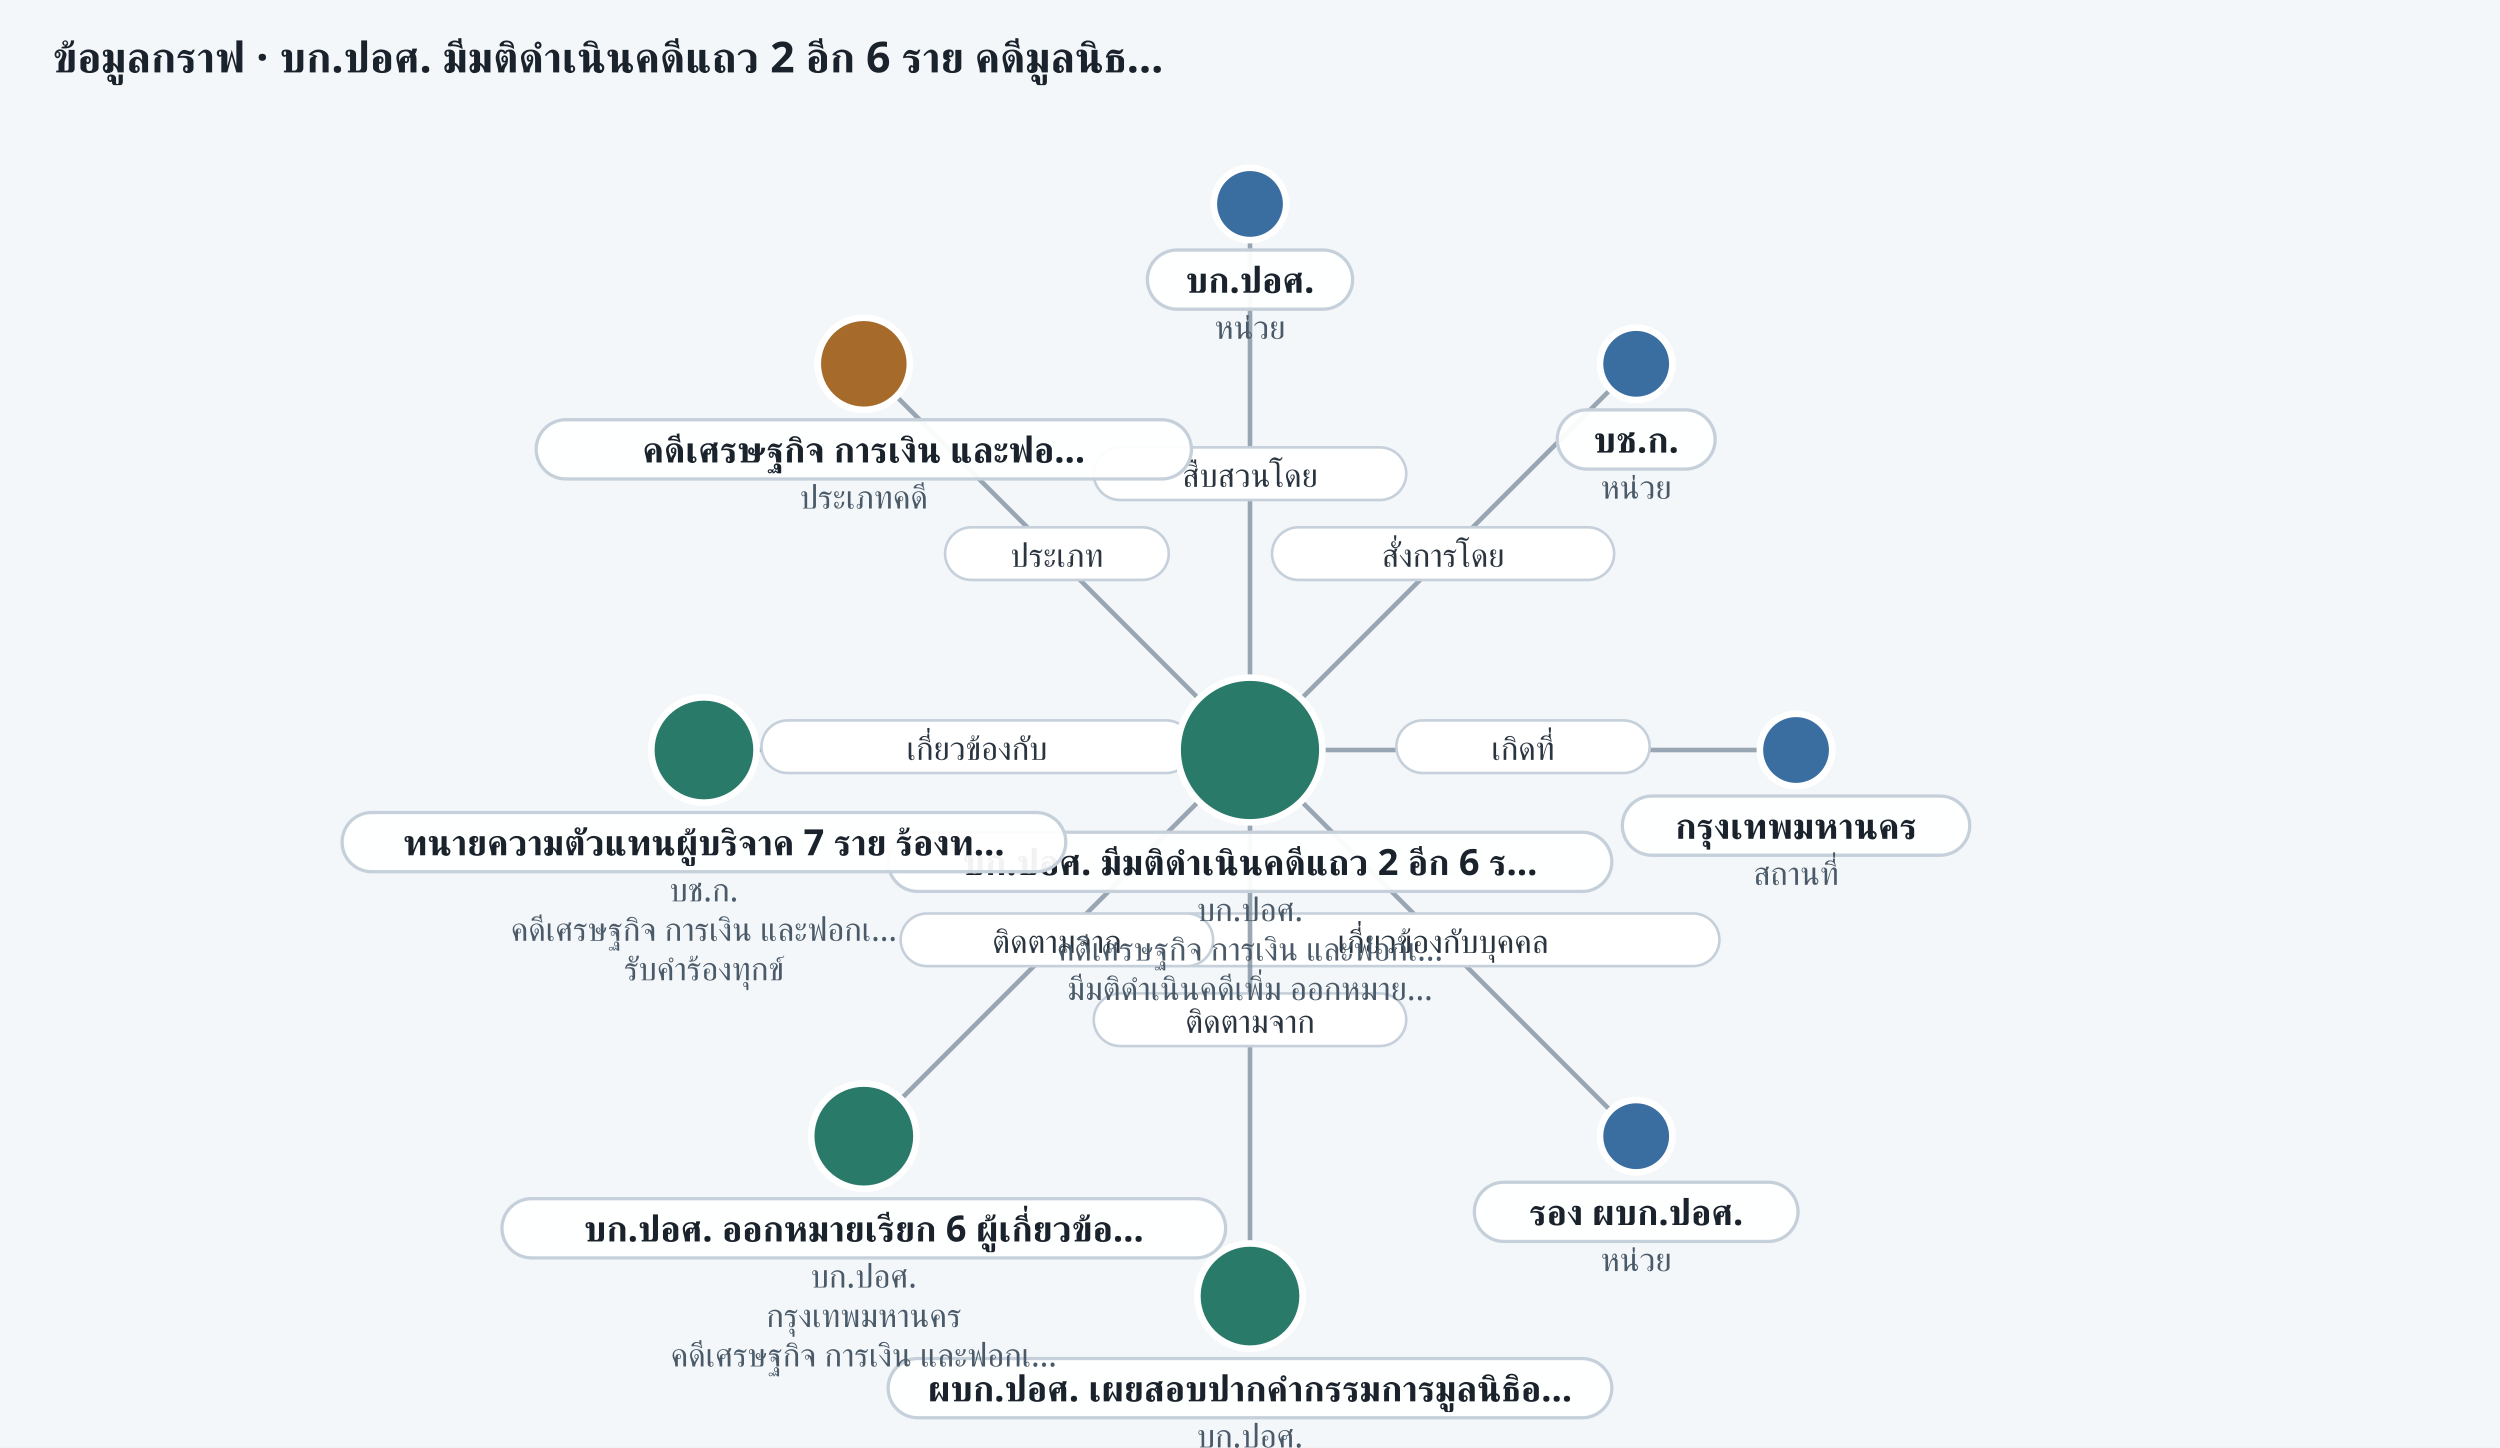
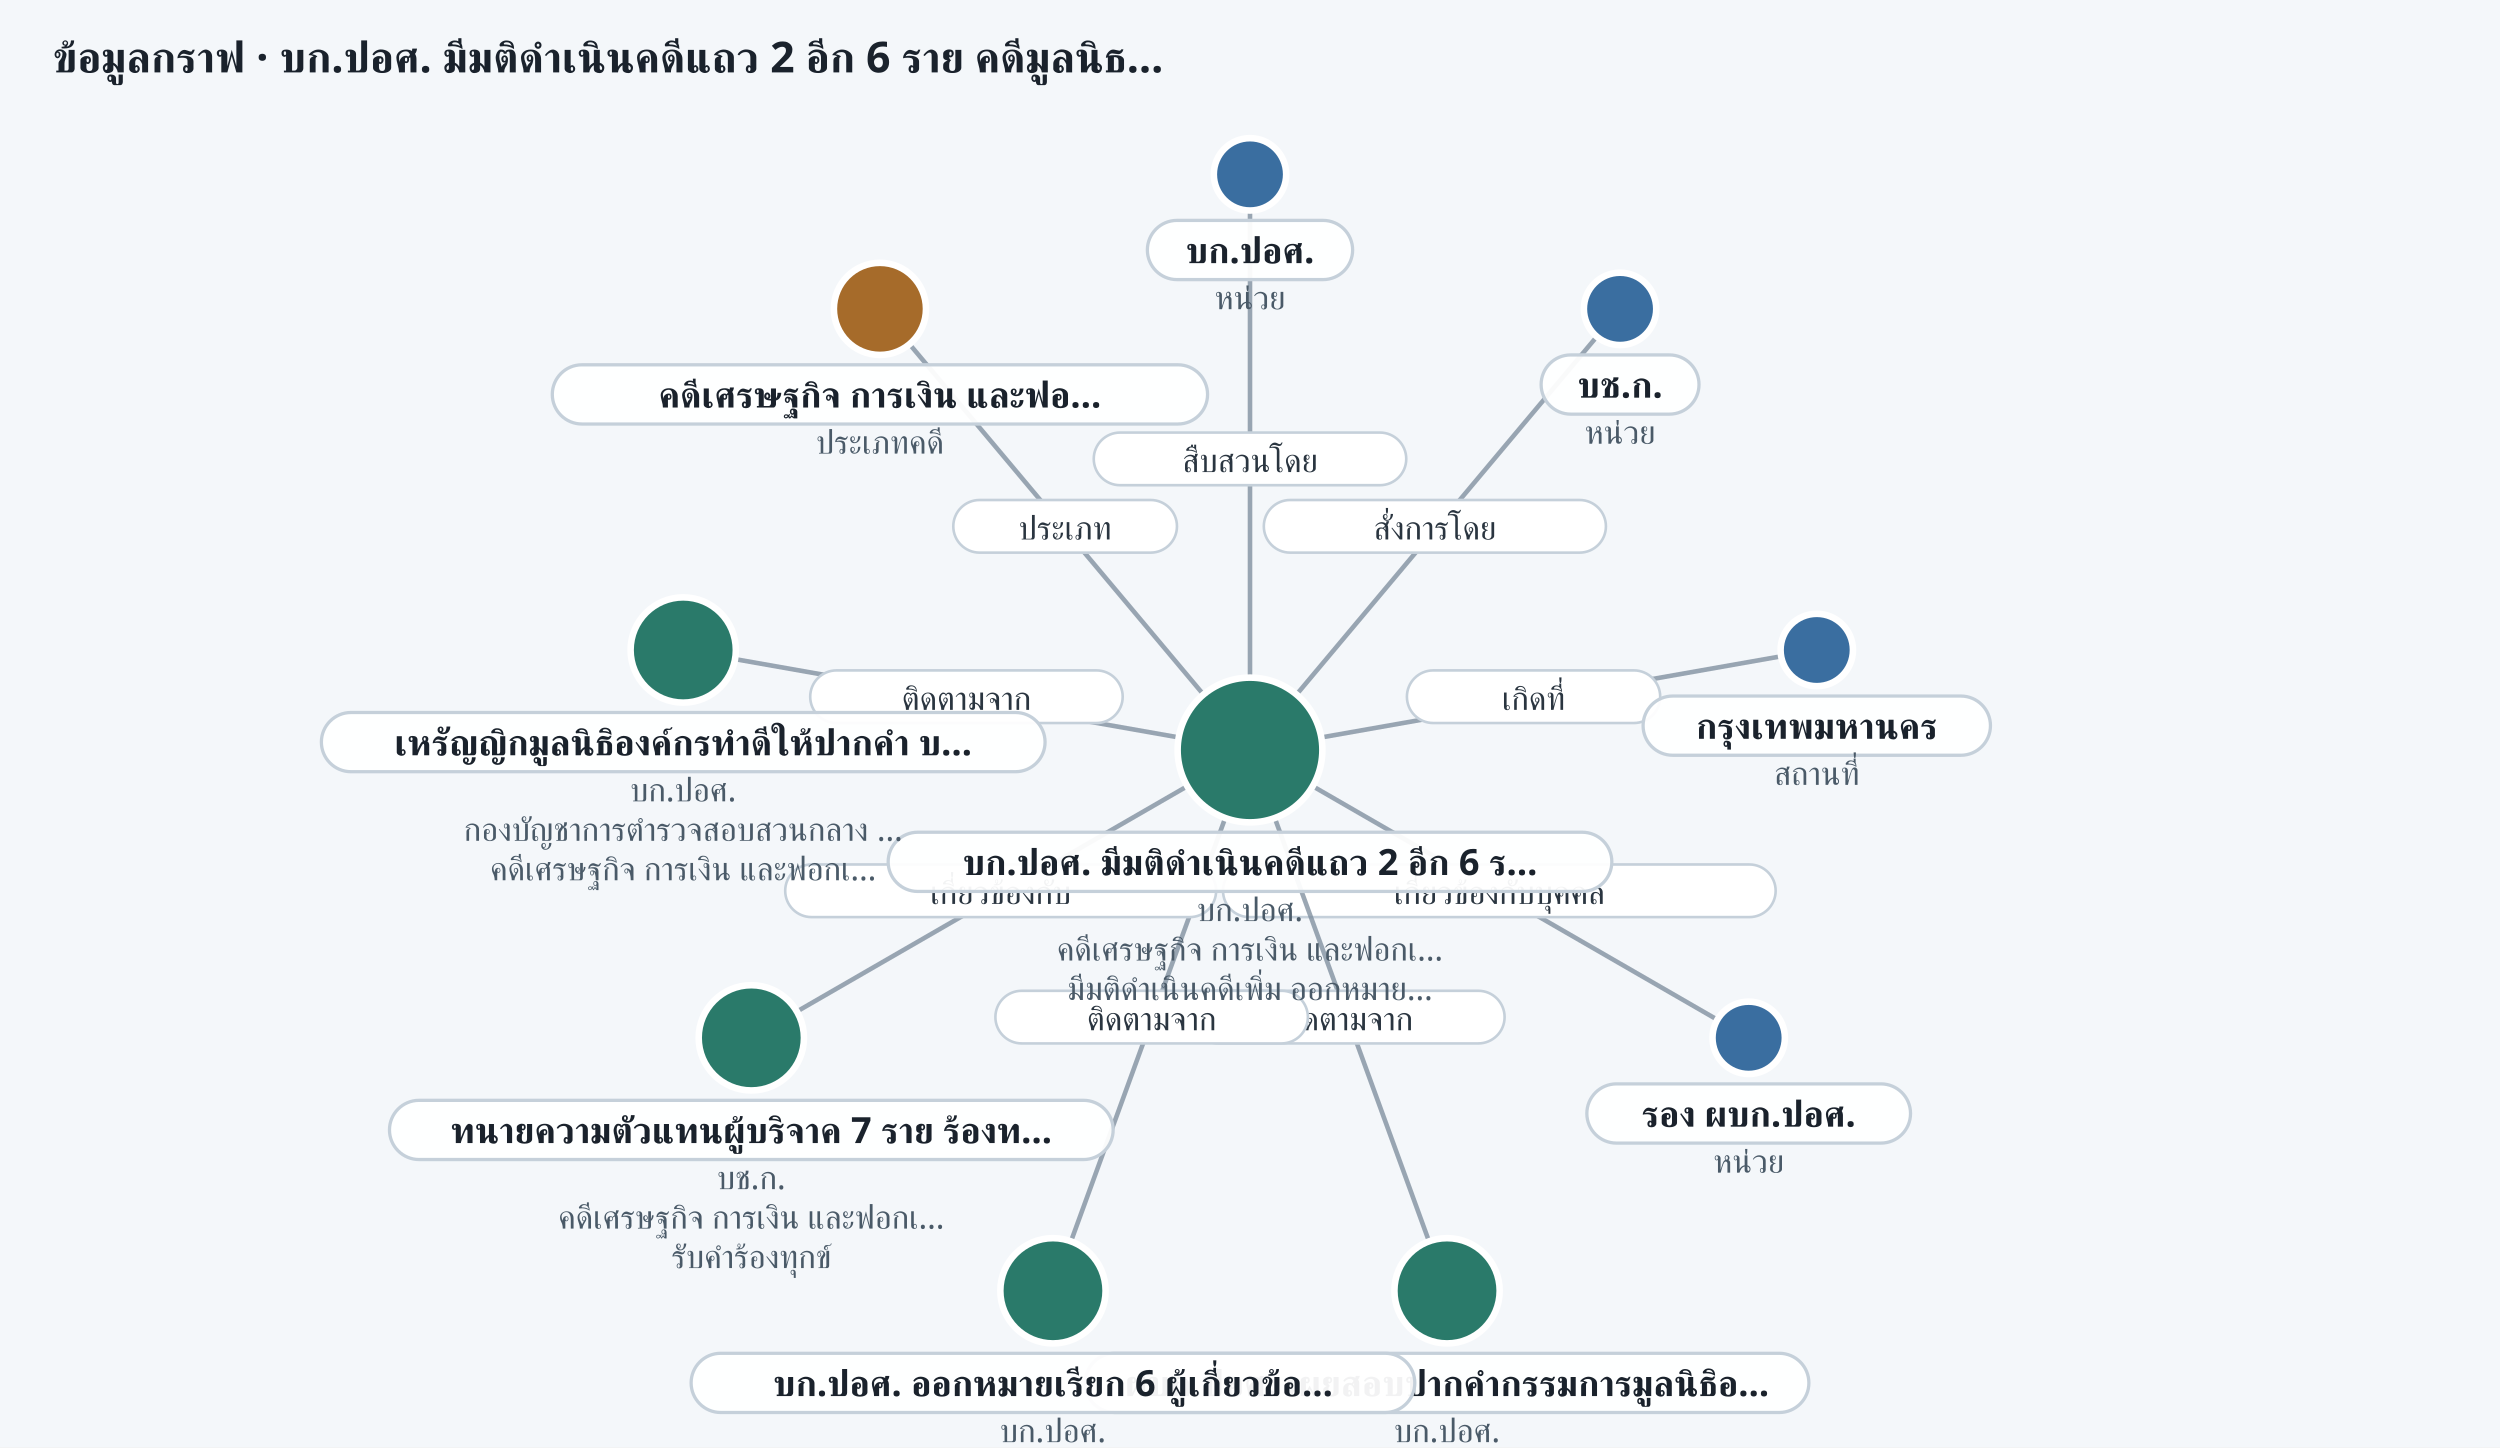
<svg xmlns="http://www.w3.org/2000/svg" width="760" height="440" viewBox="0 0 760 440" role="img" aria-label="ego graph 20261116-econ-01">
  <rect width="100%" height="100%" fill="#f4f7fa" />
  <text x="16" y="22" font-size="13" font-weight="700" fill="#1a222c" font-family="Sarabun, Anuphan, sans-serif">ข้อมูลกราฟ · บก.ปอศ. มีมติดำเนินคดีแถว 2 อีก 6 ราย คดีมูลนิธ…</text>
-   <line x1="380.0" y1="228.0" x2="380.0" y2="62.0" stroke="#7a8a9a" stroke-width="1.4" opacity="0.75" />
-   <rect x="332.5" y="136.0" width="95.0" height="16" rx="8" fill="#fff" stroke="#c5d0da" stroke-width="0.8" />
-   <text x="380.0" y="148.0" text-anchor="middle" font-size="10" fill="#2a3540" font-family="Sarabun, Anuphan, sans-serif">สืบสวนโดย</text>
-   <line x1="380.0" y1="228.0" x2="497.4" y2="110.6" stroke="#7a8a9a" stroke-width="1.4" opacity="0.75" />
-   <rect x="386.7" y="160.3" width="104.0" height="16" rx="8" fill="#fff" stroke="#c5d0da" stroke-width="0.8" />
-   <text x="438.7" y="172.3" text-anchor="middle" font-size="10" fill="#2a3540" font-family="Sarabun, Anuphan, sans-serif">สั่งการโดย</text>
-   <line x1="380.0" y1="228.0" x2="546.0" y2="228.0" stroke="#7a8a9a" stroke-width="1.4" opacity="0.75" />
-   <rect x="424.5" y="219.0" width="77.0" height="16" rx="8" fill="#fff" stroke="#c5d0da" stroke-width="0.8" />
-   <text x="463.0" y="231.0" text-anchor="middle" font-size="10" fill="#2a3540" font-family="Sarabun, Anuphan, sans-serif">เกิดที่</text>
-   <line x1="380.0" y1="228.0" x2="497.4" y2="345.4" stroke="#7a8a9a" stroke-width="1.4" opacity="0.75" />
-   <rect x="354.7" y="277.7" width="168.0" height="16" rx="8" fill="#fff" stroke="#c5d0da" stroke-width="0.8" />
-   <text x="438.7" y="289.7" text-anchor="middle" font-size="10" fill="#2a3540" font-family="Sarabun, Anuphan, sans-serif">เกี่ยวข้องกับบุคคล</text>
-   <line x1="380.0" y1="228.0" x2="380.0" y2="394.0" stroke="#7a8a9a" stroke-width="1.4" opacity="0.75" />
-   <rect x="332.5" y="302.0" width="95.0" height="16" rx="8" fill="#fff" stroke="#c5d0da" stroke-width="0.8" />
-   <text x="380.0" y="314.0" text-anchor="middle" font-size="10" fill="#2a3540" font-family="Sarabun, Anuphan, sans-serif">ติดตามจาก</text>
-   <line x1="380.0" y1="228.0" x2="262.6" y2="345.4" stroke="#7a8a9a" stroke-width="1.4" opacity="0.75" />
-   <rect x="273.8" y="277.7" width="95.0" height="16" rx="8" fill="#fff" stroke="#c5d0da" stroke-width="0.8" />
-   <text x="321.3" y="289.7" text-anchor="middle" font-size="10" fill="#2a3540" font-family="Sarabun, Anuphan, sans-serif">ติดตามจาก</text>
-   <line x1="214.0" y1="228.0" x2="380.0" y2="228.0" stroke="#7a8a9a" stroke-width="1.4" opacity="0.75" />
-   <rect x="231.5" y="219.0" width="131.0" height="16" rx="8" fill="#fff" stroke="#c5d0da" stroke-width="0.8" />
-   <text x="297.0" y="231.0" text-anchor="middle" font-size="10" fill="#2a3540" font-family="Sarabun, Anuphan, sans-serif">เกี่ยวข้องกับ</text>
-   <line x1="380.0" y1="228.0" x2="262.6" y2="110.6" stroke="#7a8a9a" stroke-width="1.4" opacity="0.75" />
-   <rect x="287.3" y="160.3" width="68.0" height="16" rx="8" fill="#fff" stroke="#c5d0da" stroke-width="0.8" />
-   <text x="321.3" y="172.3" text-anchor="middle" font-size="10" fill="#2a3540" font-family="Sarabun, Anuphan, sans-serif">ประเภท</text>
+   <line x1="380.0" y1="228.0" x2="380.0" y2="53.0" stroke="#7a8a9a" stroke-width="1.4" opacity="0.75" />
+   <rect x="332.5" y="131.5" width="95.0" height="16" rx="8" fill="#fff" stroke="#c5d0da" stroke-width="0.8" />
+   <text x="380.0" y="143.5" text-anchor="middle" font-size="10" fill="#2a3540" font-family="Sarabun, Anuphan, sans-serif">สืบสวนโดย</text>
+   <line x1="380.0" y1="228.0" x2="492.5" y2="93.9" stroke="#7a8a9a" stroke-width="1.4" opacity="0.75" />
+   <rect x="384.2" y="152.0" width="104.0" height="16" rx="8" fill="#fff" stroke="#c5d0da" stroke-width="0.8" />
+   <text x="436.2" y="164.0" text-anchor="middle" font-size="10" fill="#2a3540" font-family="Sarabun, Anuphan, sans-serif">สั่งการโดย</text>
+   <line x1="380.0" y1="228.0" x2="552.3" y2="197.6" stroke="#7a8a9a" stroke-width="1.4" opacity="0.75" />
+   <rect x="427.7" y="203.8" width="77.0" height="16" rx="8" fill="#fff" stroke="#c5d0da" stroke-width="0.8" />
+   <text x="466.2" y="215.8" text-anchor="middle" font-size="10" fill="#2a3540" font-family="Sarabun, Anuphan, sans-serif">เกิดที่</text>
+   <line x1="380.0" y1="228.0" x2="531.6" y2="315.5" stroke="#7a8a9a" stroke-width="1.4" opacity="0.75" />
+   <rect x="371.8" y="262.8" width="168.0" height="16" rx="8" fill="#fff" stroke="#c5d0da" stroke-width="0.8" />
+   <text x="455.8" y="274.8" text-anchor="middle" font-size="10" fill="#2a3540" font-family="Sarabun, Anuphan, sans-serif">เกี่ยวข้องกับบุคคล</text>
+   <line x1="380.0" y1="228.0" x2="439.9" y2="392.4" stroke="#7a8a9a" stroke-width="1.4" opacity="0.75" />
+   <rect x="362.4" y="301.2" width="95.0" height="16" rx="8" fill="#fff" stroke="#c5d0da" stroke-width="0.8" />
+   <text x="409.9" y="313.2" text-anchor="middle" font-size="10" fill="#2a3540" font-family="Sarabun, Anuphan, sans-serif">ติดตามจาก</text>
+   <line x1="380.0" y1="228.0" x2="320.1" y2="392.4" stroke="#7a8a9a" stroke-width="1.4" opacity="0.75" />
+   <rect x="302.6" y="301.2" width="95.0" height="16" rx="8" fill="#fff" stroke="#c5d0da" stroke-width="0.8" />
+   <text x="350.1" y="313.2" text-anchor="middle" font-size="10" fill="#2a3540" font-family="Sarabun, Anuphan, sans-serif">ติดตามจาก</text>
+   <line x1="228.4" y1="315.5" x2="380.0" y2="228.0" stroke="#7a8a9a" stroke-width="1.4" opacity="0.75" />
+   <rect x="238.7" y="262.8" width="131.0" height="16" rx="8" fill="#fff" stroke="#c5d0da" stroke-width="0.8" />
+   <text x="304.2" y="274.8" text-anchor="middle" font-size="10" fill="#2a3540" font-family="Sarabun, Anuphan, sans-serif">เกี่ยวข้องกับ</text>
+   <line x1="207.7" y1="197.6" x2="380.0" y2="228.0" stroke="#7a8a9a" stroke-width="1.4" opacity="0.75" />
+   <rect x="246.3" y="203.8" width="95.0" height="16" rx="8" fill="#fff" stroke="#c5d0da" stroke-width="0.8" />
+   <text x="293.8" y="215.8" text-anchor="middle" font-size="10" fill="#2a3540" font-family="Sarabun, Anuphan, sans-serif">ติดตามจาก</text>
+   <line x1="380.0" y1="228.0" x2="267.5" y2="93.9" stroke="#7a8a9a" stroke-width="1.4" opacity="0.75" />
+   <rect x="289.8" y="152.0" width="68.0" height="16" rx="8" fill="#fff" stroke="#c5d0da" stroke-width="0.8" />
+   <text x="323.8" y="164.0" text-anchor="middle" font-size="10" fill="#2a3540" font-family="Sarabun, Anuphan, sans-serif">ประเภท</text>
  <circle cx="380.0" cy="228.0" r="22" fill="#2a7a6a" stroke="#fff" stroke-width="2" />
  <rect x="270.0" y="253.0" width="220.0" height="18" rx="9" fill="rgba(255,255,255,0.94)" stroke="#c5d0da" />
  <text x="380.0" y="266.0" text-anchor="middle" font-size="11" font-weight="600" fill="#1a222c" font-family="Sarabun, Anuphan, sans-serif">บก.ปอศ. มีมติดำเนินคดีแถว 2 อีก 6 ร…</text>
  <text x="380.0" y="280.0" text-anchor="middle" font-size="10" fill="#4a5a68" font-family="Sarabun, Anuphan, sans-serif">บก.ปอศ.</text>
  <text x="380.0" y="292.0" text-anchor="middle" font-size="10" fill="#4a5a68" font-family="Sarabun, Anuphan, sans-serif">คดีเศรษฐกิจ การเงิน และฟอกเ…</text>
  <text x="380.0" y="304.0" text-anchor="middle" font-size="10" fill="#4a5a68" font-family="Sarabun, Anuphan, sans-serif">มีมติดำเนินคดีเพิ่ม ออกหมาย…</text>
-   <circle cx="380.0" cy="62.0" r="11" fill="#3a6ea0" stroke="#fff" stroke-width="2" />
-   <rect x="348.8" y="76.0" width="62.4" height="18" rx="9" fill="rgba(255,255,255,0.94)" stroke="#c5d0da" />
-   <text x="380.0" y="89.0" text-anchor="middle" font-size="11" font-weight="600" fill="#1a222c" font-family="Sarabun, Anuphan, sans-serif">บก.ปอศ.</text>
-   <text x="380.0" y="103.0" text-anchor="middle" font-size="10" fill="#4a5a68" font-family="Sarabun, Anuphan, sans-serif">หน่วย</text>
-   <circle cx="497.4" cy="110.6" r="11" fill="#3a6ea0" stroke="#fff" stroke-width="2" />
-   <rect x="473.4" y="124.6" width="48.0" height="18" rx="9" fill="rgba(255,255,255,0.94)" stroke="#c5d0da" />
-   <text x="497.4" y="137.6" text-anchor="middle" font-size="11" font-weight="600" fill="#1a222c" font-family="Sarabun, Anuphan, sans-serif">บช.ก.</text>
-   <text x="497.4" y="151.6" text-anchor="middle" font-size="10" fill="#4a5a68" font-family="Sarabun, Anuphan, sans-serif">หน่วย</text>
-   <circle cx="546.0" cy="228.0" r="11" fill="#3a6ea0" stroke="#fff" stroke-width="2" />
-   <rect x="493.2" y="242.0" width="105.6" height="18" rx="9" fill="rgba(255,255,255,0.94)" stroke="#c5d0da" />
-   <text x="546.0" y="255.0" text-anchor="middle" font-size="11" font-weight="600" fill="#1a222c" font-family="Sarabun, Anuphan, sans-serif">กรุงเทพมหานคร</text>
-   <text x="546.0" y="269.0" text-anchor="middle" font-size="10" fill="#4a5a68" font-family="Sarabun, Anuphan, sans-serif">สถานที่</text>
-   <circle cx="497.4" cy="345.4" r="11" fill="#3a6ea0" stroke="#fff" stroke-width="2" />
-   <rect x="448.2" y="359.4" width="98.4" height="18" rx="9" fill="rgba(255,255,255,0.94)" stroke="#c5d0da" />
-   <text x="497.4" y="372.4" text-anchor="middle" font-size="11" font-weight="600" fill="#1a222c" font-family="Sarabun, Anuphan, sans-serif">รอง ผบก.ปอศ.</text>
-   <text x="497.4" y="386.4" text-anchor="middle" font-size="10" fill="#4a5a68" font-family="Sarabun, Anuphan, sans-serif">หน่วย</text>
-   <circle cx="380.0" cy="394.0" r="16" fill="#2a7a6a" stroke="#fff" stroke-width="2" />
-   <rect x="270.0" y="413.0" width="220.0" height="18" rx="9" fill="rgba(255,255,255,0.94)" stroke="#c5d0da" />
-   <text x="380.0" y="426.0" text-anchor="middle" font-size="11" font-weight="600" fill="#1a222c" font-family="Sarabun, Anuphan, sans-serif">ผบก.ปอศ. เผยสอบปากคำกรรมการมูลนิธิอ…</text>
-   <text x="380.0" y="440.0" text-anchor="middle" font-size="10" fill="#4a5a68" font-family="Sarabun, Anuphan, sans-serif">บก.ปอศ.</text>
-   <text x="380.0" y="452.0" text-anchor="middle" font-size="10" fill="#4a5a68" font-family="Sarabun, Anuphan, sans-serif">คดีเศรษฐกิจ การเงิน และฟอกเ…</text>
-   <text x="380.0" y="464.0" text-anchor="middle" font-size="10" fill="#4a5a68" font-family="Sarabun, Anuphan, sans-serif">สอบปากคำครบ 4 คน รอประชุมพิ…</text>
-   <circle cx="262.6" cy="345.4" r="16" fill="#2a7a6a" stroke="#fff" stroke-width="2" />
-   <rect x="152.6" y="364.4" width="220.0" height="18" rx="9" fill="rgba(255,255,255,0.94)" stroke="#c5d0da" />
-   <text x="262.6" y="377.4" text-anchor="middle" font-size="11" font-weight="600" fill="#1a222c" font-family="Sarabun, Anuphan, sans-serif">บก.ปอศ. ออกหมายเรียก 6 ผู้เกี่ยวข้อ…</text>
-   <text x="262.6" y="391.4" text-anchor="middle" font-size="10" fill="#4a5a68" font-family="Sarabun, Anuphan, sans-serif">บก.ปอศ.</text>
-   <text x="262.6" y="403.4" text-anchor="middle" font-size="10" fill="#4a5a68" font-family="Sarabun, Anuphan, sans-serif">กรุงเทพมหานคร</text>
-   <text x="262.6" y="415.4" text-anchor="middle" font-size="10" fill="#4a5a68" font-family="Sarabun, Anuphan, sans-serif">คดีเศรษฐกิจ การเงิน และฟอกเ…</text>
-   <circle cx="214.0" cy="228.0" r="16" fill="#2a7a6a" stroke="#fff" stroke-width="2" />
-   <rect x="104.0" y="247.0" width="220.0" height="18" rx="9" fill="rgba(255,255,255,0.94)" stroke="#c5d0da" />
-   <text x="214.0" y="260.0" text-anchor="middle" font-size="11" font-weight="600" fill="#1a222c" font-family="Sarabun, Anuphan, sans-serif">ทนายความตัวแทนผู้บริจาค 7 ราย ร้องท…</text>
-   <text x="214.0" y="274.0" text-anchor="middle" font-size="10" fill="#4a5a68" font-family="Sarabun, Anuphan, sans-serif">บช.ก.</text>
-   <text x="214.0" y="286.0" text-anchor="middle" font-size="10" fill="#4a5a68" font-family="Sarabun, Anuphan, sans-serif">คดีเศรษฐกิจ การเงิน และฟอกเ…</text>
-   <text x="214.0" y="298.0" text-anchor="middle" font-size="10" fill="#4a5a68" font-family="Sarabun, Anuphan, sans-serif">รับคำร้องทุกข์</text>
-   <circle cx="262.6" cy="110.6" r="14" fill="#a66b2a" stroke="#fff" stroke-width="2" />
-   <rect x="163.0" y="127.6" width="199.2" height="18" rx="9" fill="rgba(255,255,255,0.94)" stroke="#c5d0da" />
-   <text x="262.6" y="140.6" text-anchor="middle" font-size="11" font-weight="600" fill="#1a222c" font-family="Sarabun, Anuphan, sans-serif">คดีเศรษฐกิจ การเงิน และฟอ…</text>
-   <text x="262.6" y="154.6" text-anchor="middle" font-size="10" fill="#4a5a68" font-family="Sarabun, Anuphan, sans-serif">ประเภทคดี</text>
+   <circle cx="380.0" cy="53.0" r="11" fill="#3a6ea0" stroke="#fff" stroke-width="2" />
+   <rect x="348.8" y="67.0" width="62.4" height="18" rx="9" fill="rgba(255,255,255,0.94)" stroke="#c5d0da" />
+   <text x="380.0" y="80.0" text-anchor="middle" font-size="11" font-weight="600" fill="#1a222c" font-family="Sarabun, Anuphan, sans-serif">บก.ปอศ.</text>
+   <text x="380.0" y="94.0" text-anchor="middle" font-size="10" fill="#4a5a68" font-family="Sarabun, Anuphan, sans-serif">หน่วย</text>
+   <circle cx="492.5" cy="93.9" r="11" fill="#3a6ea0" stroke="#fff" stroke-width="2" />
+   <rect x="468.5" y="107.9" width="48.0" height="18" rx="9" fill="rgba(255,255,255,0.94)" stroke="#c5d0da" />
+   <text x="492.5" y="120.9" text-anchor="middle" font-size="11" font-weight="600" fill="#1a222c" font-family="Sarabun, Anuphan, sans-serif">บช.ก.</text>
+   <text x="492.5" y="134.9" text-anchor="middle" font-size="10" fill="#4a5a68" font-family="Sarabun, Anuphan, sans-serif">หน่วย</text>
+   <circle cx="552.3" cy="197.6" r="11" fill="#3a6ea0" stroke="#fff" stroke-width="2" />
+   <rect x="499.5" y="211.6" width="105.6" height="18" rx="9" fill="rgba(255,255,255,0.94)" stroke="#c5d0da" />
+   <text x="552.3" y="224.6" text-anchor="middle" font-size="11" font-weight="600" fill="#1a222c" font-family="Sarabun, Anuphan, sans-serif">กรุงเทพมหานคร</text>
+   <text x="552.3" y="238.6" text-anchor="middle" font-size="10" fill="#4a5a68" font-family="Sarabun, Anuphan, sans-serif">สถานที่</text>
+   <circle cx="531.6" cy="315.5" r="11" fill="#3a6ea0" stroke="#fff" stroke-width="2" />
+   <rect x="482.4" y="329.5" width="98.4" height="18" rx="9" fill="rgba(255,255,255,0.94)" stroke="#c5d0da" />
+   <text x="531.6" y="342.5" text-anchor="middle" font-size="11" font-weight="600" fill="#1a222c" font-family="Sarabun, Anuphan, sans-serif">รอง ผบก.ปอศ.</text>
+   <text x="531.6" y="356.5" text-anchor="middle" font-size="10" fill="#4a5a68" font-family="Sarabun, Anuphan, sans-serif">หน่วย</text>
+   <circle cx="439.9" cy="392.4" r="16" fill="#2a7a6a" stroke="#fff" stroke-width="2" />
+   <rect x="329.9" y="411.4" width="220.0" height="18" rx="9" fill="rgba(255,255,255,0.94)" stroke="#c5d0da" />
+   <text x="439.9" y="424.4" text-anchor="middle" font-size="11" font-weight="600" fill="#1a222c" font-family="Sarabun, Anuphan, sans-serif">ผบก.ปอศ. เผยสอบปากคำกรรมการมูลนิธิอ…</text>
+   <text x="439.9" y="438.4" text-anchor="middle" font-size="10" fill="#4a5a68" font-family="Sarabun, Anuphan, sans-serif">บก.ปอศ.</text>
+   <text x="439.9" y="450.4" text-anchor="middle" font-size="10" fill="#4a5a68" font-family="Sarabun, Anuphan, sans-serif">คดีเศรษฐกิจ การเงิน และฟอกเ…</text>
+   <text x="439.9" y="462.4" text-anchor="middle" font-size="10" fill="#4a5a68" font-family="Sarabun, Anuphan, sans-serif">สอบปากคำครบ 4 คน รอประชุมพิ…</text>
+   <circle cx="320.1" cy="392.4" r="16" fill="#2a7a6a" stroke="#fff" stroke-width="2" />
+   <rect x="210.1" y="411.4" width="220.0" height="18" rx="9" fill="rgba(255,255,255,0.94)" stroke="#c5d0da" />
+   <text x="320.1" y="424.4" text-anchor="middle" font-size="11" font-weight="600" fill="#1a222c" font-family="Sarabun, Anuphan, sans-serif">บก.ปอศ. ออกหมายเรียก 6 ผู้เกี่ยวข้อ…</text>
+   <text x="320.1" y="438.4" text-anchor="middle" font-size="10" fill="#4a5a68" font-family="Sarabun, Anuphan, sans-serif">บก.ปอศ.</text>
+   <text x="320.1" y="450.4" text-anchor="middle" font-size="10" fill="#4a5a68" font-family="Sarabun, Anuphan, sans-serif">กรุงเทพมหานคร</text>
+   <text x="320.1" y="462.4" text-anchor="middle" font-size="10" fill="#4a5a68" font-family="Sarabun, Anuphan, sans-serif">คดีเศรษฐกิจ การเงิน และฟอกเ…</text>
+   <circle cx="228.4" cy="315.5" r="16" fill="#2a7a6a" stroke="#fff" stroke-width="2" />
+   <rect x="118.4" y="334.5" width="220.0" height="18" rx="9" fill="rgba(255,255,255,0.94)" stroke="#c5d0da" />
+   <text x="228.4" y="347.5" text-anchor="middle" font-size="11" font-weight="600" fill="#1a222c" font-family="Sarabun, Anuphan, sans-serif">ทนายความตัวแทนผู้บริจาค 7 ราย ร้องท…</text>
+   <text x="228.4" y="361.5" text-anchor="middle" font-size="10" fill="#4a5a68" font-family="Sarabun, Anuphan, sans-serif">บช.ก.</text>
+   <text x="228.4" y="373.5" text-anchor="middle" font-size="10" fill="#4a5a68" font-family="Sarabun, Anuphan, sans-serif">คดีเศรษฐกิจ การเงิน และฟอกเ…</text>
+   <text x="228.4" y="385.5" text-anchor="middle" font-size="10" fill="#4a5a68" font-family="Sarabun, Anuphan, sans-serif">รับคำร้องทุกข์</text>
+   <circle cx="207.7" cy="197.6" r="16" fill="#2a7a6a" stroke="#fff" stroke-width="2" />
+   <rect x="97.7" y="216.6" width="220.0" height="18" rx="9" fill="rgba(255,255,255,0.94)" stroke="#c5d0da" />
+   <text x="207.7" y="229.6" text-anchor="middle" font-size="11" font-weight="600" fill="#1a222c" font-family="Sarabun, Anuphan, sans-serif">เหรัญญิกมูลนิธิองค์กรทำดีให้ปากคำ บ…</text>
+   <text x="207.7" y="243.6" text-anchor="middle" font-size="10" fill="#4a5a68" font-family="Sarabun, Anuphan, sans-serif">บก.ปอศ.</text>
+   <text x="207.7" y="255.6" text-anchor="middle" font-size="10" fill="#4a5a68" font-family="Sarabun, Anuphan, sans-serif">กองบัญชาการตำรวจสอบสวนกลาง …</text>
+   <text x="207.7" y="267.6" text-anchor="middle" font-size="10" fill="#4a5a68" font-family="Sarabun, Anuphan, sans-serif">คดีเศรษฐกิจ การเงิน และฟอกเ…</text>
+   <circle cx="267.5" cy="93.9" r="14" fill="#a66b2a" stroke="#fff" stroke-width="2" />
+   <rect x="167.9" y="110.9" width="199.2" height="18" rx="9" fill="rgba(255,255,255,0.94)" stroke="#c5d0da" />
+   <text x="267.5" y="123.9" text-anchor="middle" font-size="11" font-weight="600" fill="#1a222c" font-family="Sarabun, Anuphan, sans-serif">คดีเศรษฐกิจ การเงิน และฟอ…</text>
+   <text x="267.5" y="137.9" text-anchor="middle" font-size="10" fill="#4a5a68" font-family="Sarabun, Anuphan, sans-serif">ประเภทคดี</text>
</svg>
